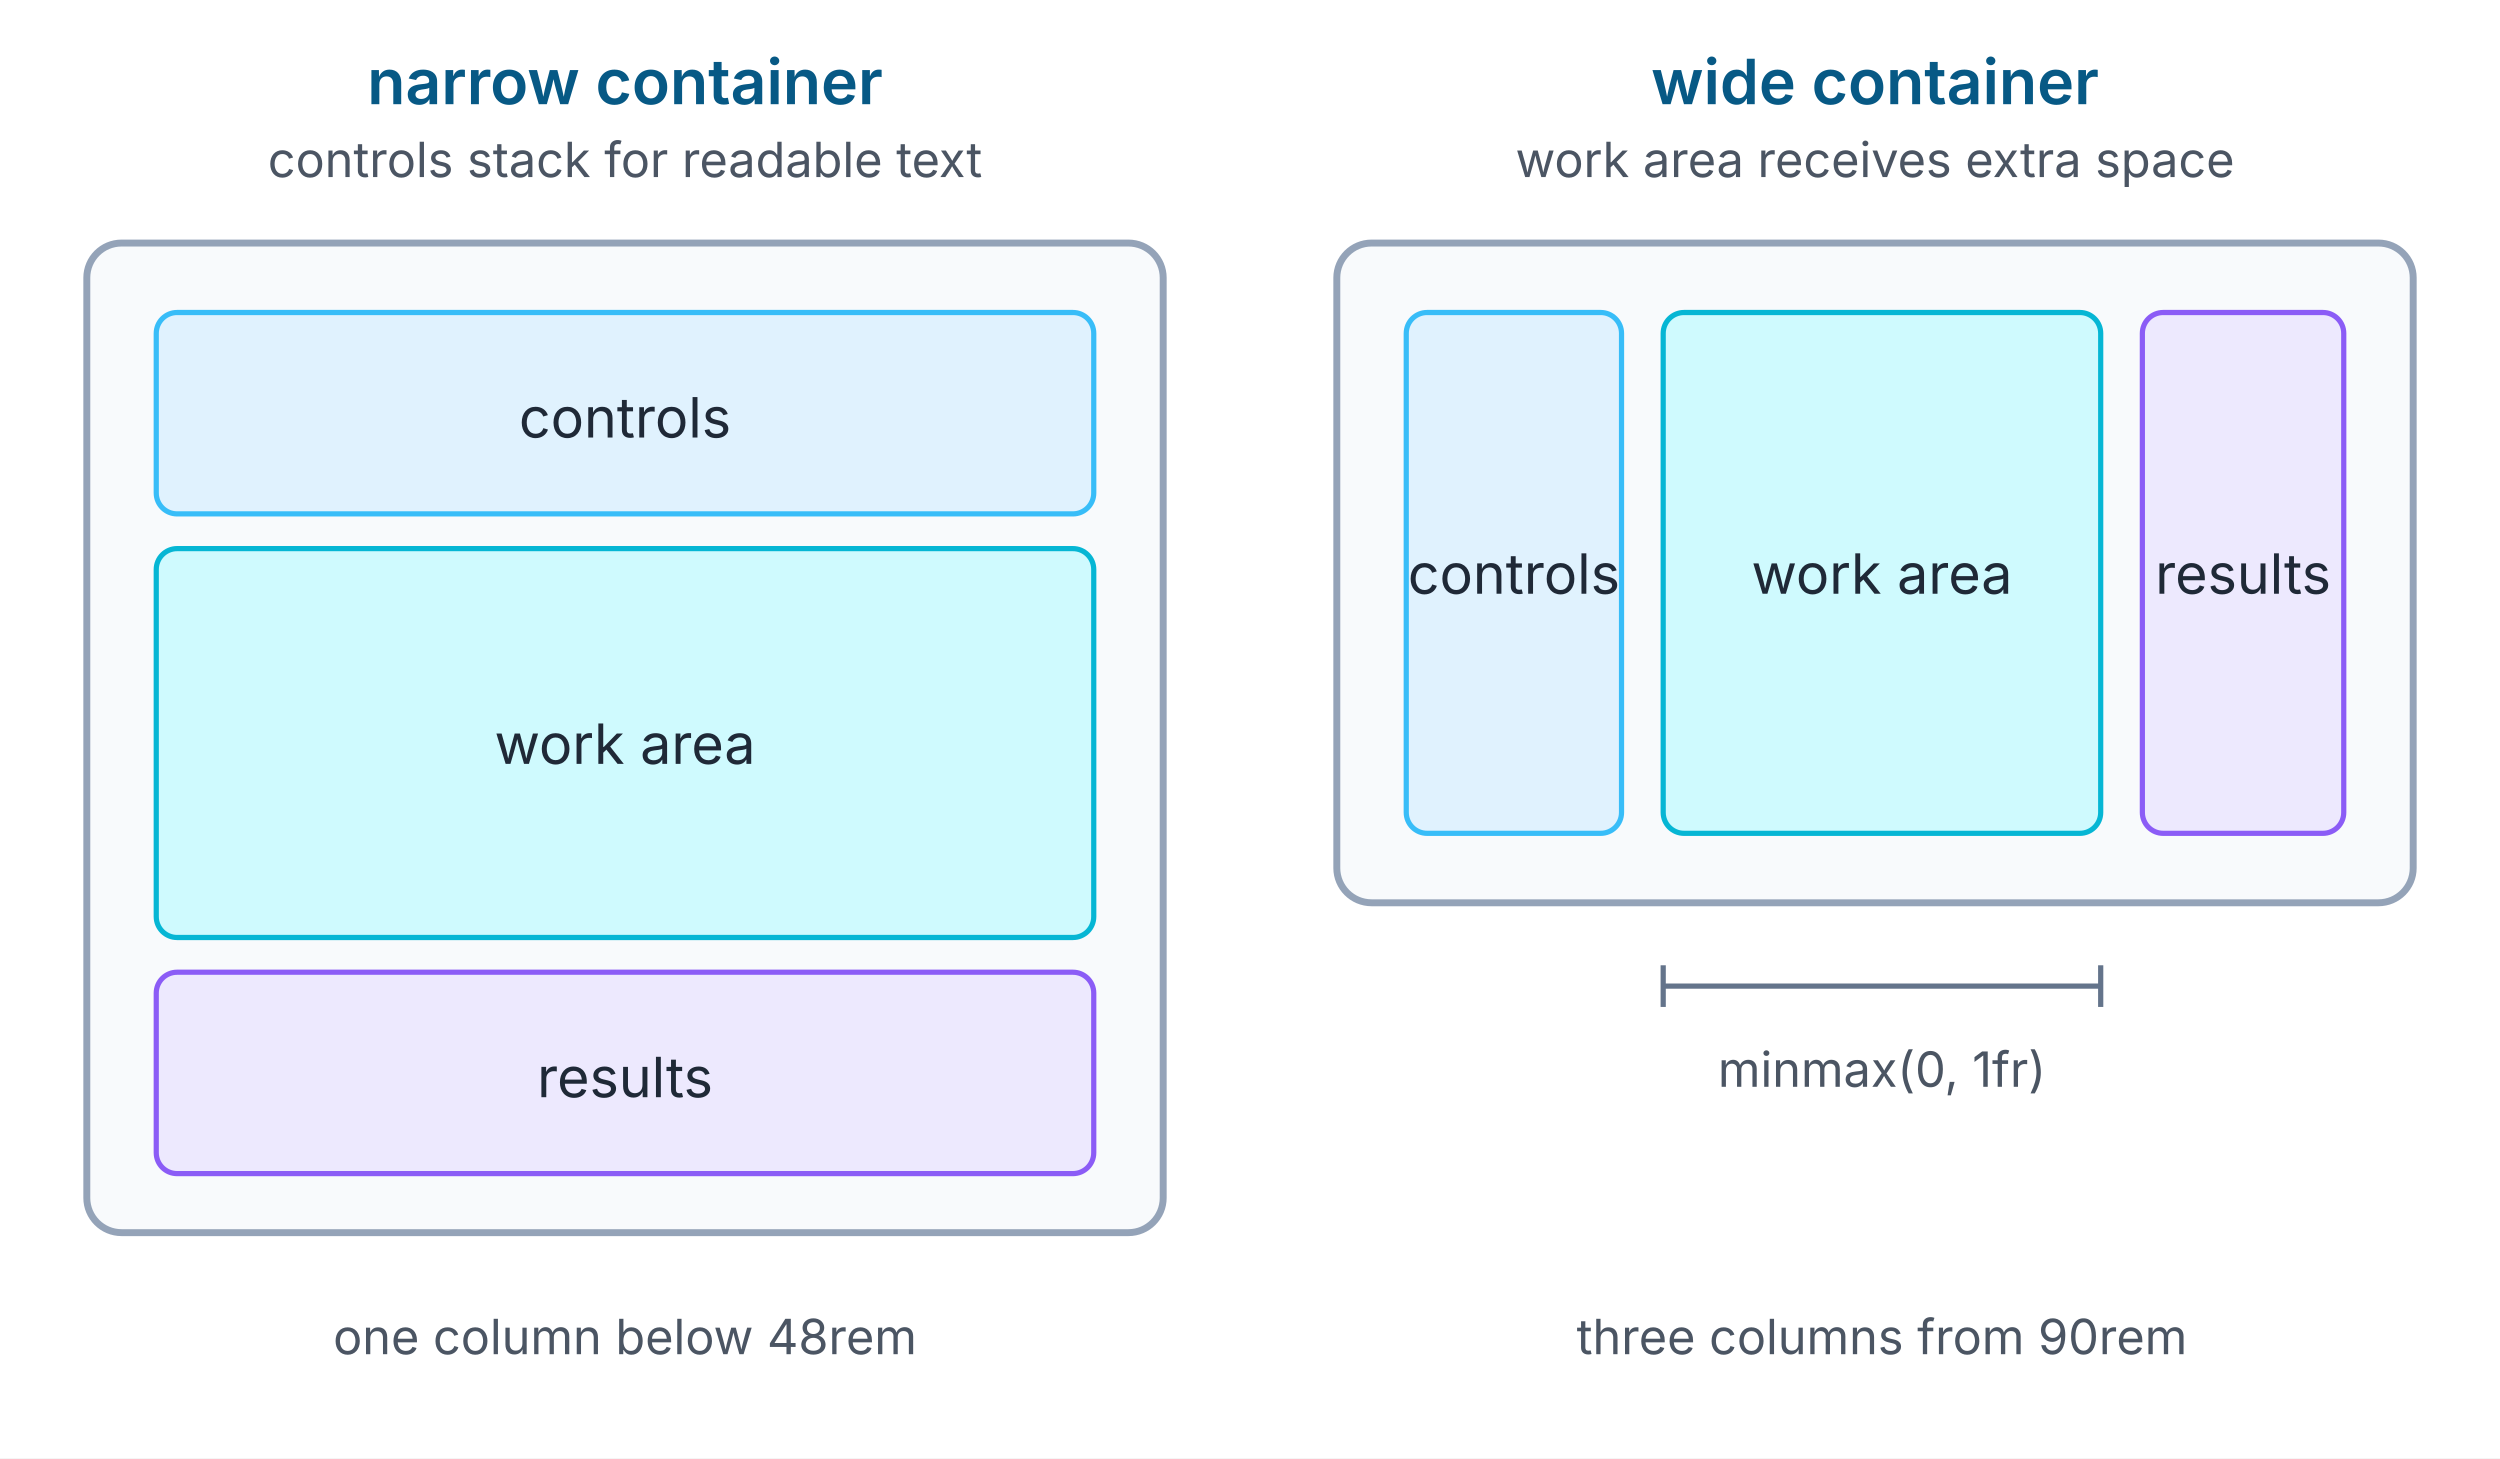
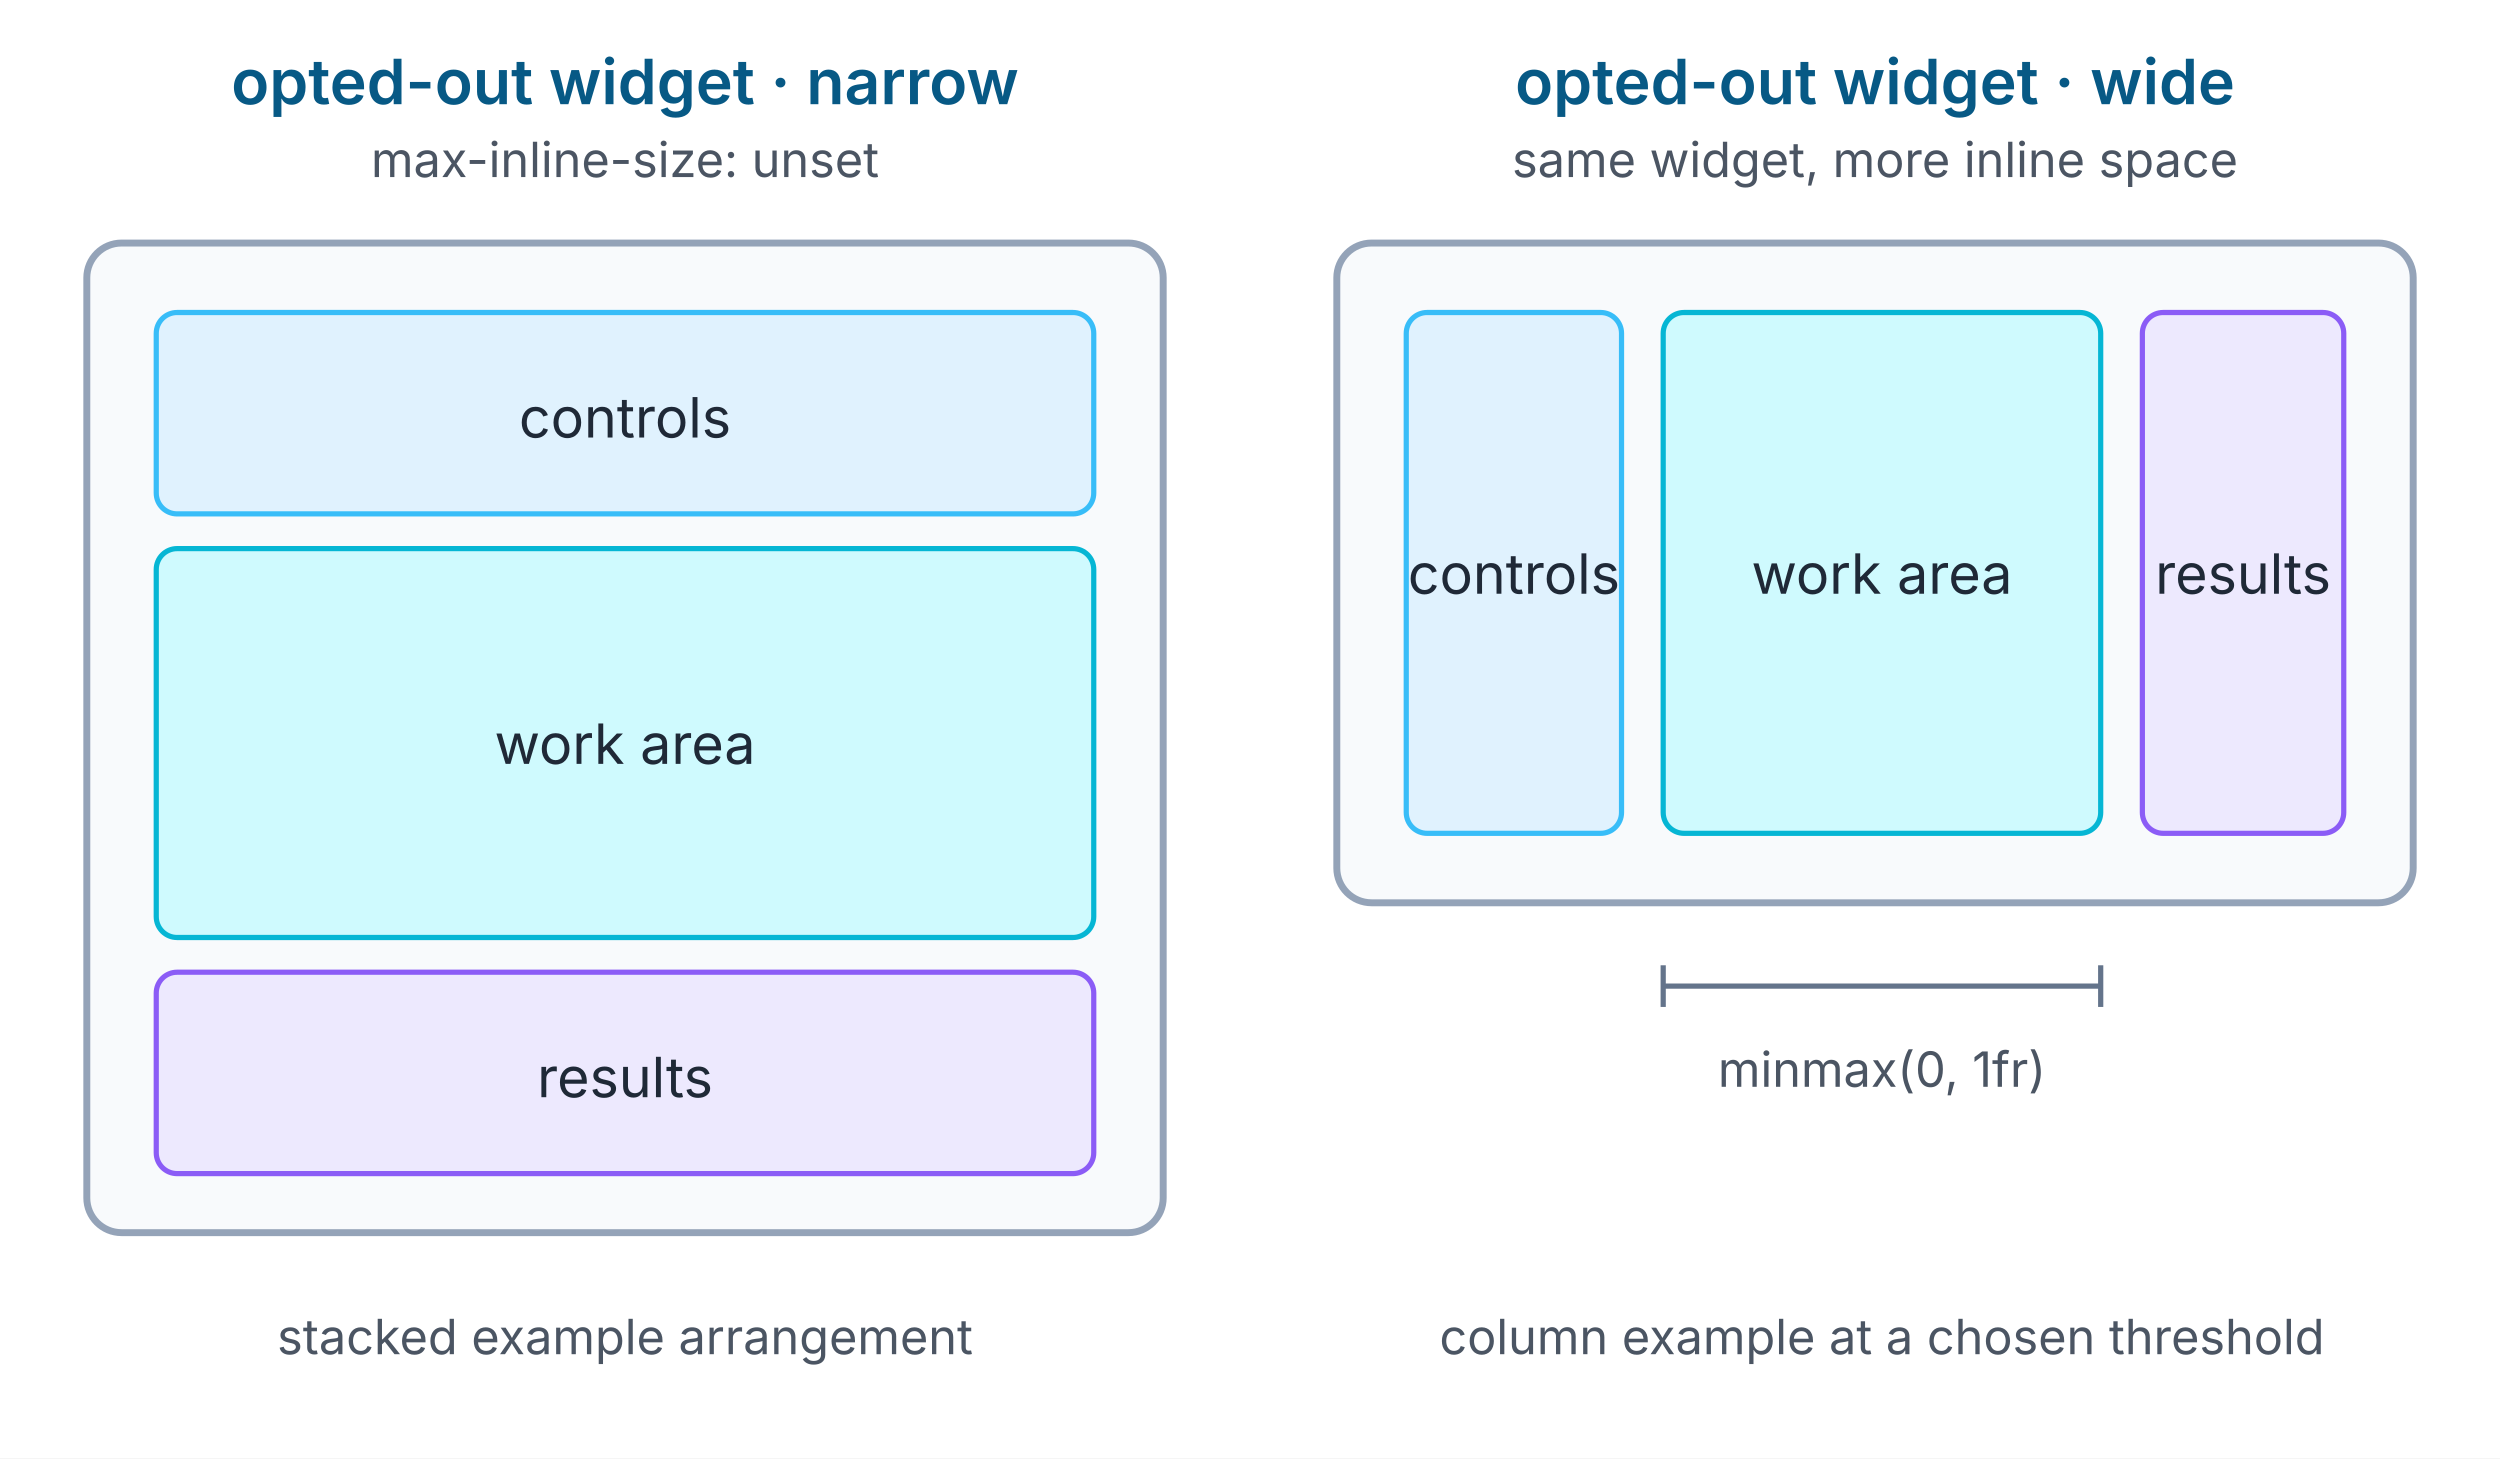
<svg xmlns="http://www.w3.org/2000/svg" viewBox="0 0 720 420" role="img" aria-labelledby="title desc">
  <style>
    .ink { fill: #1f2937; font: 16px -apple-system, BlinkMacSystemFont, "Segoe UI", sans-serif; }
    .small { fill: #4b5563; font: 14px -apple-system, BlinkMacSystemFont, "Segoe UI", sans-serif; }
    .heading { fill: #075985; font: 600 18px -apple-system, BlinkMacSystemFont, "Segoe UI", sans-serif; }
    .frame { fill: #f8fafc; stroke: #94a3b8; stroke-width: 2; }
    .control { fill: #e0f2fe; stroke: #38bdf8; stroke-width: 1.5; }
    .work { fill: #cffafe; stroke: #06b6d4; stroke-width: 1.5; }
    .result { fill: #ede9fe; stroke: #8b5cf6; stroke-width: 1.5; }
    .bracket { fill: none; stroke: #64748b; stroke-width: 1.5; }
  </style>
  <rect width="720" height="420" fill="#ffffff" />
-   <text class="heading" x="180" y="30" text-anchor="middle">narrow container</text>
-   <text class="small" x="180" y="51" text-anchor="middle">controls stack for readable text</text>
+   <text class="heading" x="180" y="30" text-anchor="middle">opted-out widget · narrow</text>
+   <text class="small" x="180" y="51" text-anchor="middle">max-inline-size: unset</text>
  <rect class="frame" x="25" y="70" width="310" height="285" rx="10" />
  <rect class="control" x="45" y="90" width="270" height="58" rx="6" />
  <text class="ink" x="180" y="126" text-anchor="middle">controls</text>
  <rect class="work" x="45" y="158" width="270" height="112" rx="6" />
  <text class="ink" x="180" y="220" text-anchor="middle">work area</text>
  <rect class="result" x="45" y="280" width="270" height="58" rx="6" />
  <text class="ink" x="180" y="316" text-anchor="middle">results</text>
-   <text class="small" x="180" y="390" text-anchor="middle">one column below 48rem</text>
-   <text class="heading" x="540" y="30" text-anchor="middle">wide container</text>
-   <text class="small" x="540" y="51" text-anchor="middle">work area receives extra space</text>
+   <text class="small" x="180" y="390" text-anchor="middle">stacked example arrangement</text>
+   <text class="heading" x="540" y="30" text-anchor="middle">opted-out widget · wide</text>
+   <text class="small" x="540" y="51" text-anchor="middle">same widget, more inline space</text>
  <rect class="frame" x="385" y="70" width="310" height="190" rx="10" />
  <rect class="control" x="405" y="90" width="62" height="150" rx="6" />
  <text class="ink" x="436" y="171" text-anchor="middle">controls</text>
  <rect class="work" x="479" y="90" width="126" height="150" rx="6" />
  <text class="ink" x="542" y="171" text-anchor="middle">work area</text>
  <rect class="result" x="617" y="90" width="58" height="150" rx="6" />
  <text class="ink" x="646" y="171" text-anchor="middle">results</text>
  <path class="bracket" d="M479 278V290M605 278V290M479 284H605" />
  <text class="small" x="542" y="313" text-anchor="middle">minmax(0, 1fr)</text>
-   <text class="small" x="542" y="390" text-anchor="middle">three columns from 90rem</text>
+   <text class="small" x="542" y="390" text-anchor="middle">column example at a chosen threshold</text>
</svg>
